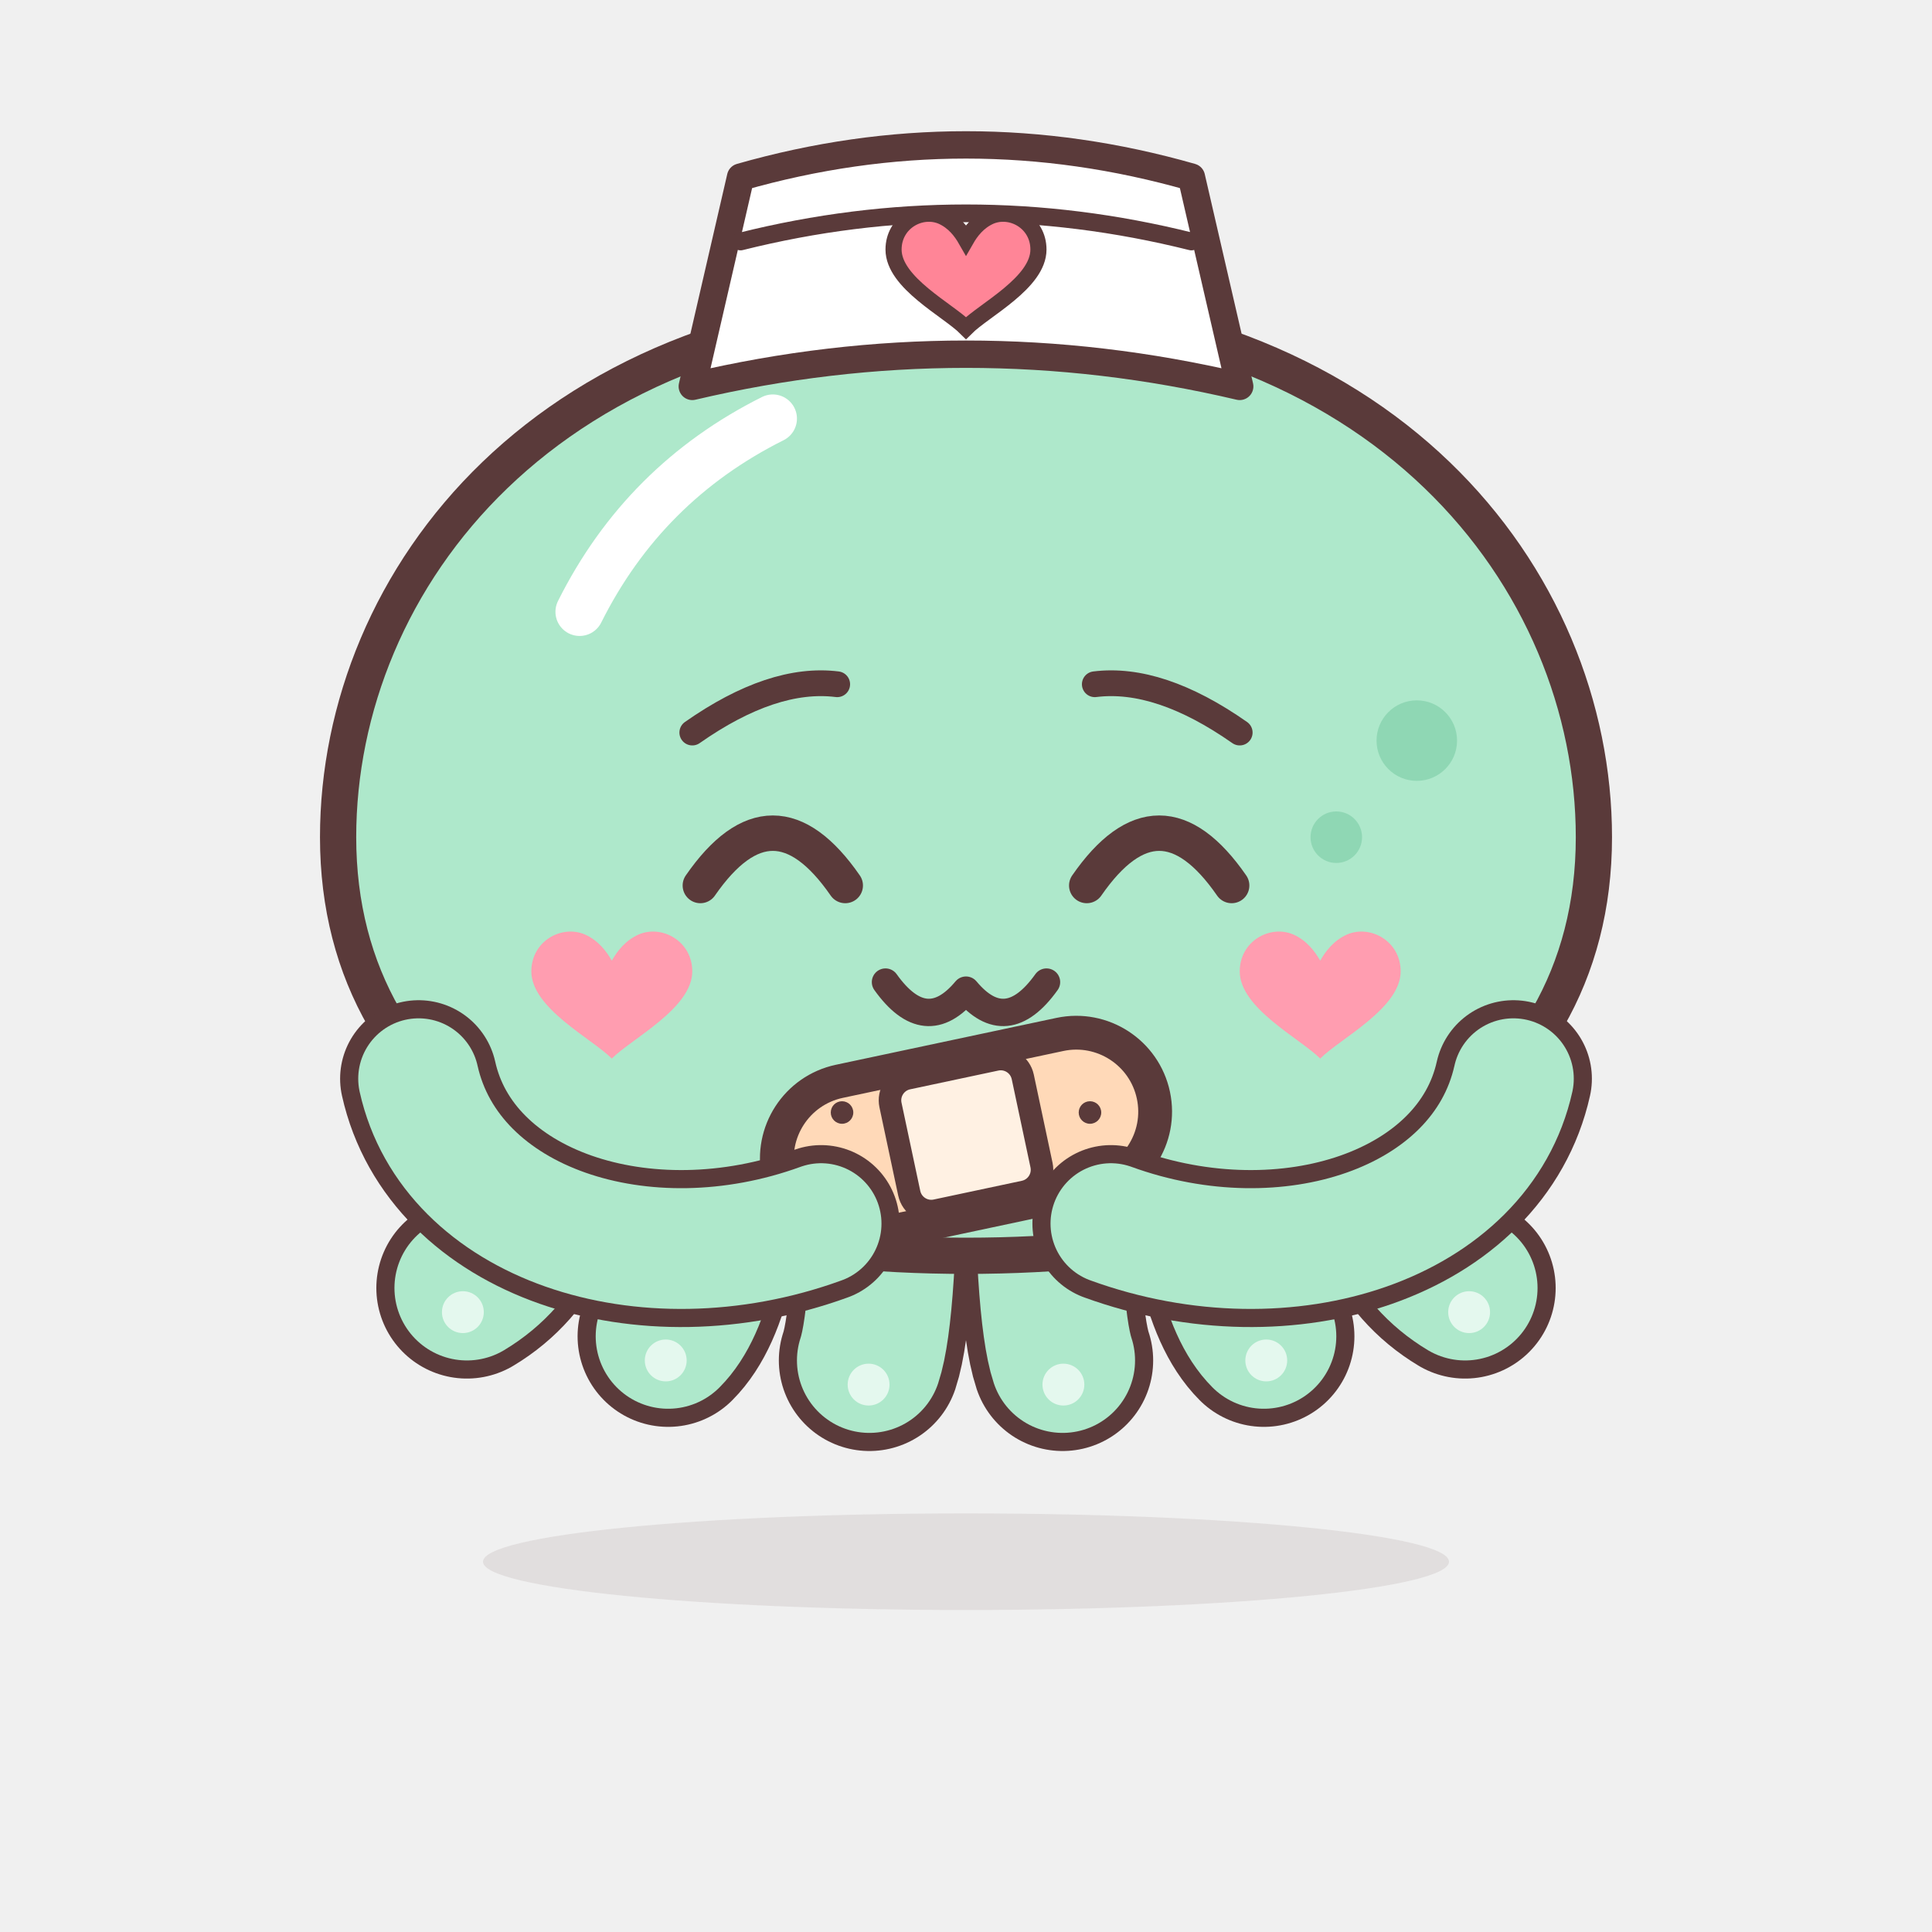
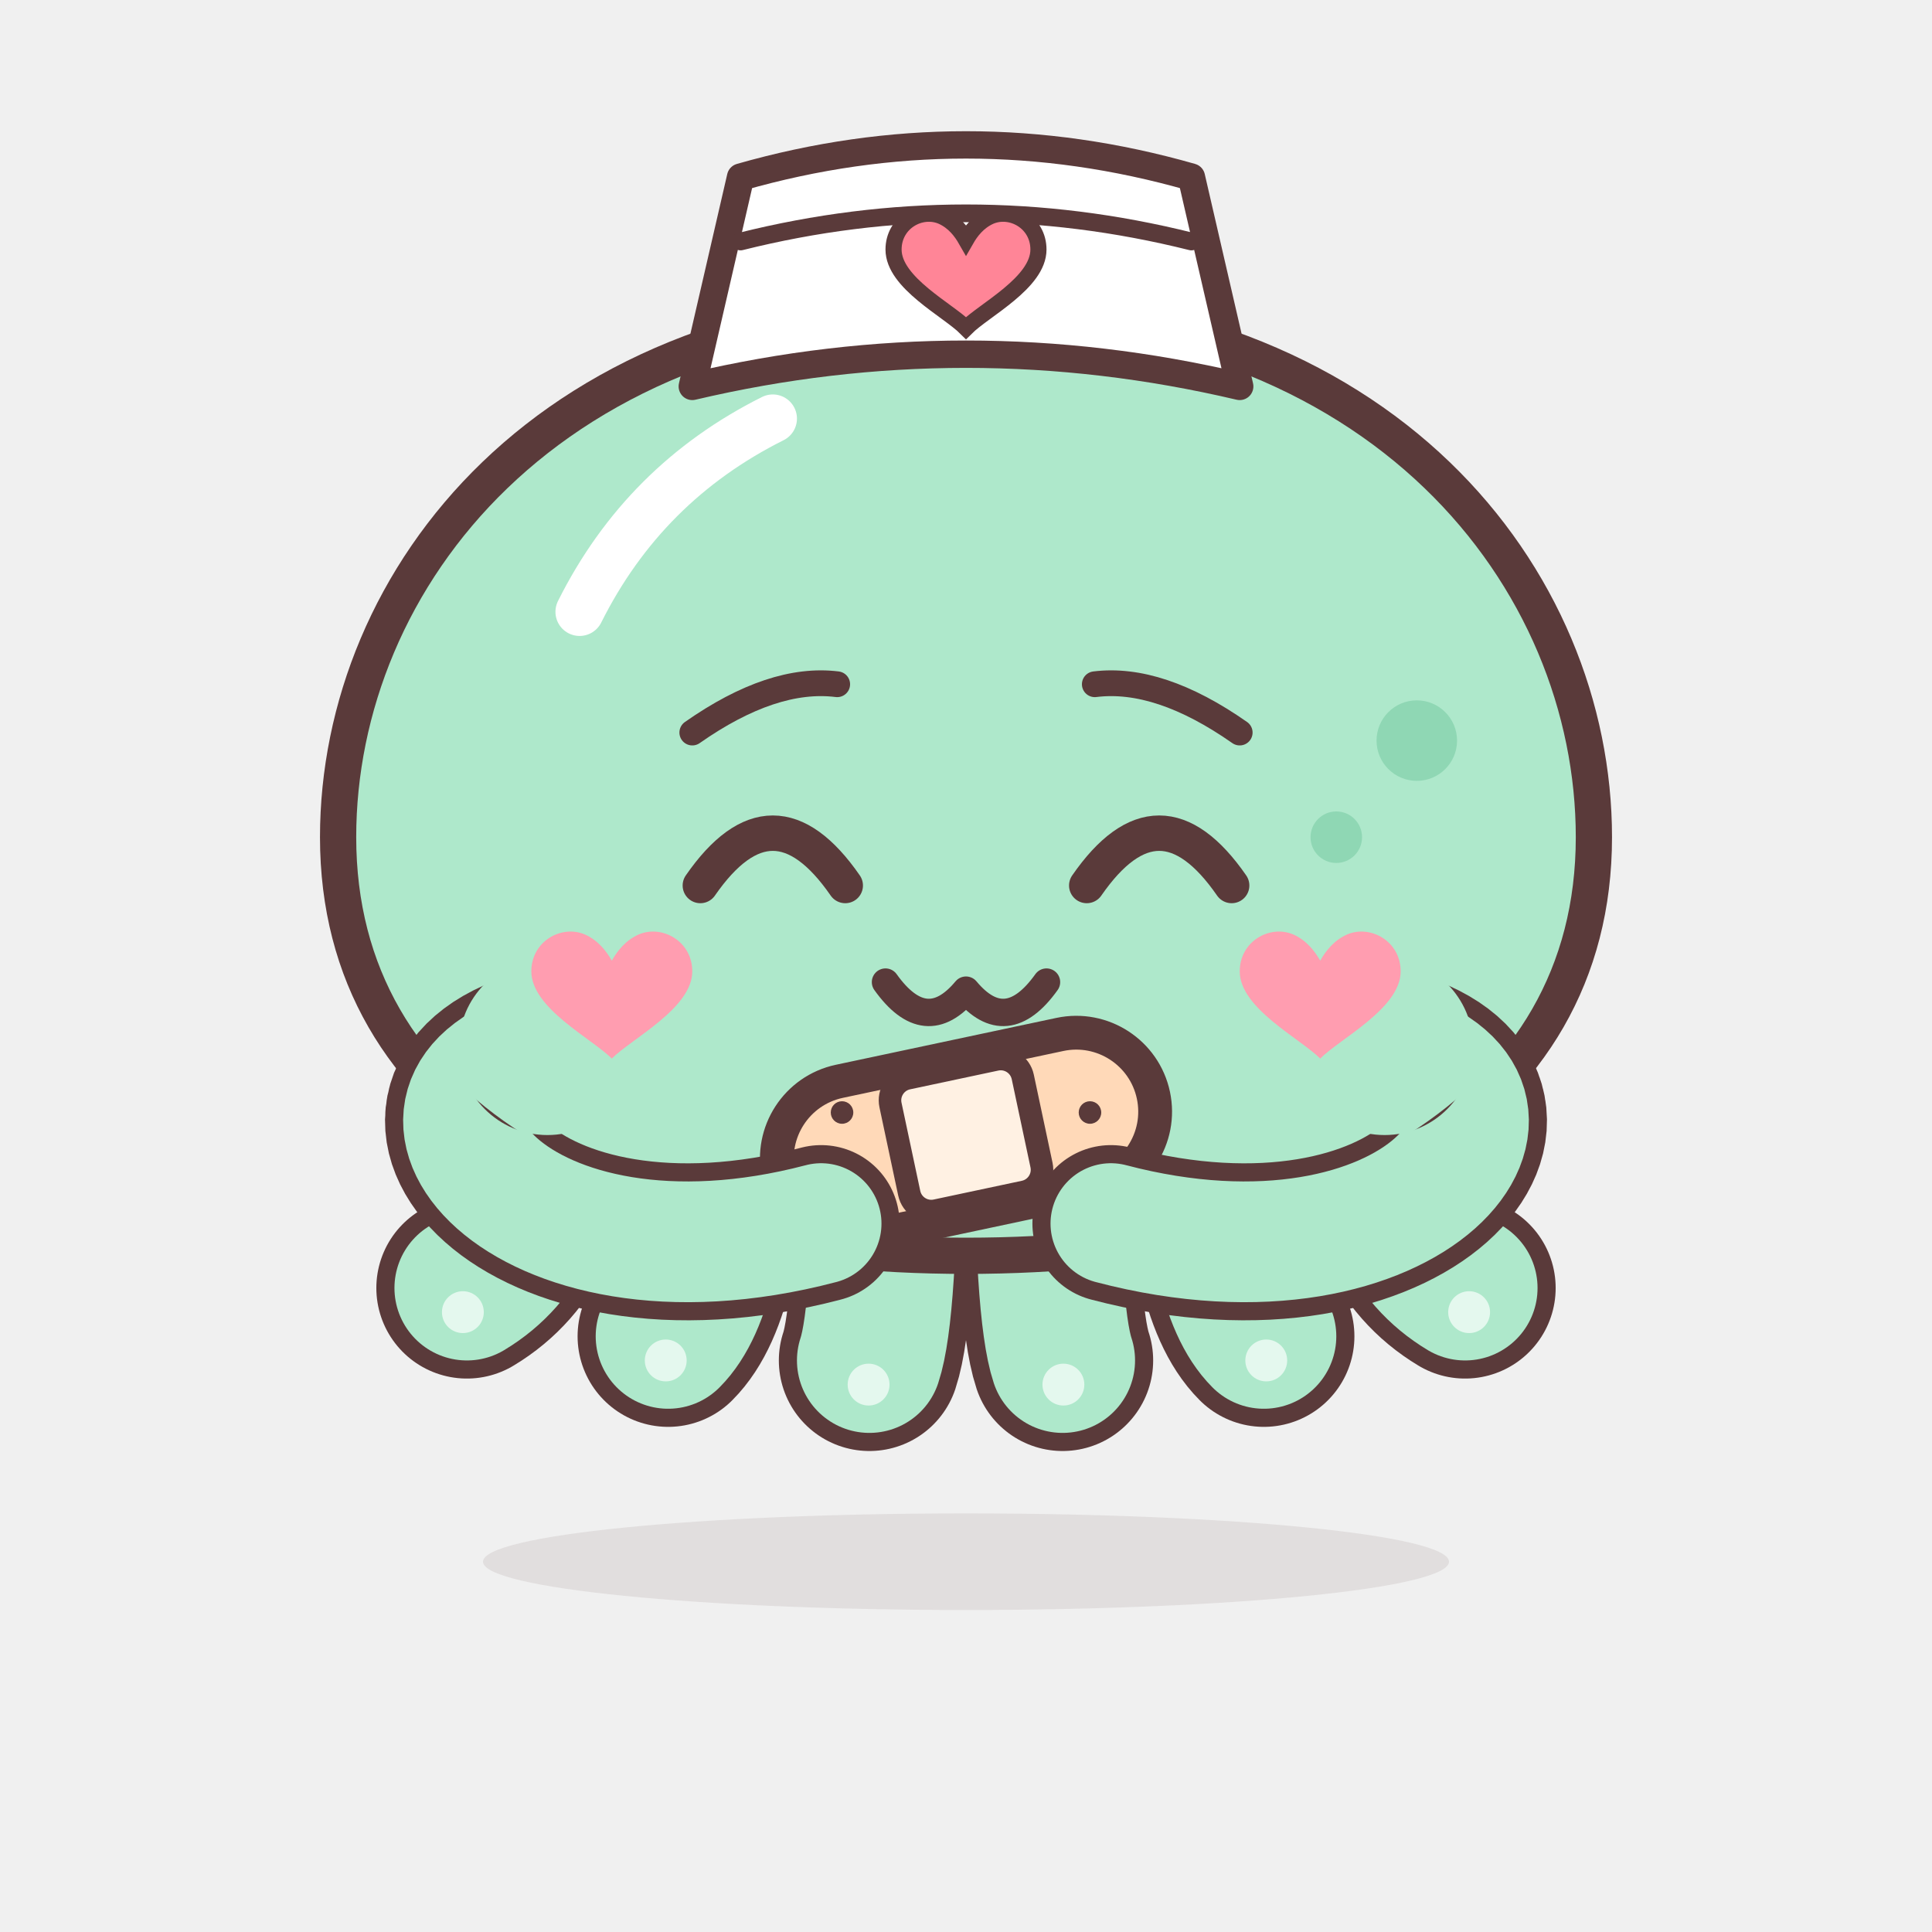
<svg xmlns="http://www.w3.org/2000/svg" viewBox="0 0 240 240" width="240" height="240">
  <ellipse cx="120" cy="194" rx="60" ry="6" fill="#5A3A3A" opacity="0.10" />
  <g fill="none" stroke-linecap="round" stroke-linejoin="round">
    <g stroke="#5A3A3A" stroke-width="22.5">
      <path d="M68 138 Q 68 154, 58 160" />
      <path d="M89 138 Q 89 160, 83 166" />
      <path d="M110 138 Q 110 163, 108 169" />
      <path d="M130 138 Q 130 163, 132 169" />
      <path d="M151 138 Q 151 160, 157 166" />
      <path d="M172 138 Q 172 154, 182 160" />
    </g>
    <g stroke="#AEE8CB" stroke-width="18">
      <path d="M68 138 Q 68 154, 58 160" />
      <path d="M89 138 Q 89 160, 83 166" />
      <path d="M110 138 Q 110 163, 108 169" />
      <path d="M130 138 Q 130 163, 132 169" />
      <path d="M151 138 Q 151 160, 157 166" />
      <path d="M172 138 Q 172 154, 182 160" />
    </g>
  </g>
  <g fill="none" stroke-linecap="round" stroke-linejoin="round">
    <g stroke="#5A3A3A" stroke-width="19.5" />
    <g stroke="#AEE8CB" stroke-width="15" />
  </g>
  <g fill="#E4F8EE">
    <circle cx="57.5" cy="163" r="2.6" />
    <circle cx="82.7" cy="169" r="2.6" />
    <circle cx="107.9" cy="172" r="2.6" />
    <circle cx="132.1" cy="172" r="2.6" />
    <circle cx="157.3" cy="169" r="2.6" />
    <circle cx="182.5" cy="163" r="2.6" />
  </g>
  <path d="M120 38 C 172 38, 198 72, 198 104 C 198 138, 166 156, 120 156 C 74 156, 42 138, 42 104 C 42 72, 68 38, 120 38 Z" fill="#AEE8CB" stroke="#5A3A3A" stroke-width="4.5" />
  <g fill="#8FD7B4">
    <circle cx="176" cy="92" r="5" />
    <circle cx="166" cy="104" r="3.2" />
  </g>
  <path d="M72 76 Q 80 60, 96 52" fill="none" stroke="#FFFFFF" stroke-width="6" stroke-linecap="round" />
  <path d="M86 48 L 92 22 Q 120 14, 148 22 L 154 48 Q 120 40, 86 48 Z" fill="#FFFFFF" stroke="#5A3A3A" stroke-width="3.4" stroke-linejoin="round" />
  <path d="M92 30 Q 120 23, 148 30" fill="none" stroke="#5A3A3A" stroke-width="2.2" stroke-linecap="round" stroke-linejoin="round" />
  <path transform="translate(120 34) scale(0.750)" d="M0 9 C -3 6, -12 1.5, -12 -4 C -12 -8.5, -7.5 -11, -4 -9.5 C -2 -8.6, -0.8 -7, 0 -5.6 C 0.8 -7, 2 -8.6, 4 -9.5 C 7.5 -11, 12 -8.5, 12 -4 C 12 1.5, 3 6, 0 9 Z" fill="#FF8597" stroke="#5A3A3A" stroke-width="2.67" />
  <path transform="translate(76 124) scale(0.833)" d="M0 9 C -3 6, -12 1.5, -12 -4 C -12 -8.5, -7.5 -11, -4 -9.5 C -2 -8.6, -0.8 -7, 0 -5.6 C 0.8 -7, 2 -8.6, 4 -9.5 C 7.5 -11, 12 -8.5, 12 -4 C 12 1.5, 3 6, 0 9 Z" fill="#FF9DB0" />
  <path transform="translate(164 124) scale(0.833)" d="M0 9 C -3 6, -12 1.5, -12 -4 C -12 -8.5, -7.5 -11, -4 -9.5 C -2 -8.6, -0.8 -7, 0 -5.6 C 0.8 -7, 2 -8.6, 4 -9.5 C 7.5 -11, 12 -8.5, 12 -4 C 12 1.5, 3 6, 0 9 Z" fill="#FF9DB0" />
  <path d="M86 91 Q 96 84, 104 85" fill="none" stroke="#5A3A3A" stroke-width="3.2" stroke-linecap="round" stroke-linejoin="round" />
  <path d="M154 91 Q 144 84, 136 85" fill="none" stroke="#5A3A3A" stroke-width="3.2" stroke-linecap="round" stroke-linejoin="round" />
  <path d="M87 110 Q 96 97, 105 110" fill="none" stroke="#5A3A3A" stroke-width="4.4" stroke-linecap="round" stroke-linejoin="round" />
  <path d="M135 110 Q 144 97, 153 110" fill="none" stroke="#5A3A3A" stroke-width="4.4" stroke-linecap="round" stroke-linejoin="round" />
  <path d="M110 122 Q 115 129, 120 123 Q 125 129, 130 122" fill="none" stroke="#5A3A3A" stroke-width="3.4" stroke-linecap="round" stroke-linejoin="round" />
  <g transform="translate(120 141) scale(1.4) translate(-120 -141)">
    <rect x="103" y="134" width="34" height="14" rx="7" fill="#FFD9B8" stroke="#5A3A3A" stroke-width="3" transform="rotate(-12 120 141)" />
    <rect x="114" y="135" width="12" height="12" rx="2" fill="#FFF1E3" stroke="#5A3A3A" stroke-width="2" transform="rotate(-12 120 141)" />
    <circle cx="108" cy="143" r="1" fill="#5A3A3A" />
    <circle cx="109" cy="139" r="1" fill="#5A3A3A" />
    <circle cx="131" cy="139" r="1" fill="#5A3A3A" />
    <circle cx="132" cy="143" r="1" fill="#5A3A3A" />
  </g>
-   <g fill="none" stroke-linecap="round" stroke-linejoin="round">
-     <g stroke="#5A3A3A" stroke-width="19.5">
-       <path d="M52 134 C 56 152, 80 160, 102 152" />
-       <path d="M188 134 C 184 152, 160 160, 138 152" />
-     </g>
-     <g stroke="#AEE8CB" stroke-width="15">
-       <path d="M52 134 C 56 152, 80 160, 102 152" />
-       <path d="M188 134 C 184 152, 160 160, 138 152" />
+   <mask id="ISFJ-arms" maskUnits="userSpaceOnUse" x="0" y="0" width="240" height="240">
+     <rect width="240" height="240" fill="#fff" />
+     <circle cx="68.0" cy="130.0" r="11" fill="#000" />
+     <circle cx="172.0" cy="130.0" r="11" fill="#000" />
+   </mask>
+   <g mask="url(#ISFJ-arms)">
+     <g fill="none" stroke-linecap="round" stroke-linejoin="round">
+       <g stroke="#5A3A3A" stroke-width="19.5">
+         <path d="M68 130 C 44 136, 64 162, 102 152" />
+         <path d="M172 130 C 196 136, 176 162, 138 152" />
+       </g>
+       <g stroke="#AEE8CB" stroke-width="15">
+         <path d="M68 130 C 44 136, 64 162, 102 152" />
+         <path d="M172 130 C 196 136, 176 162, 138 152" />
+       </g>
    </g>
  </g>
</svg>
